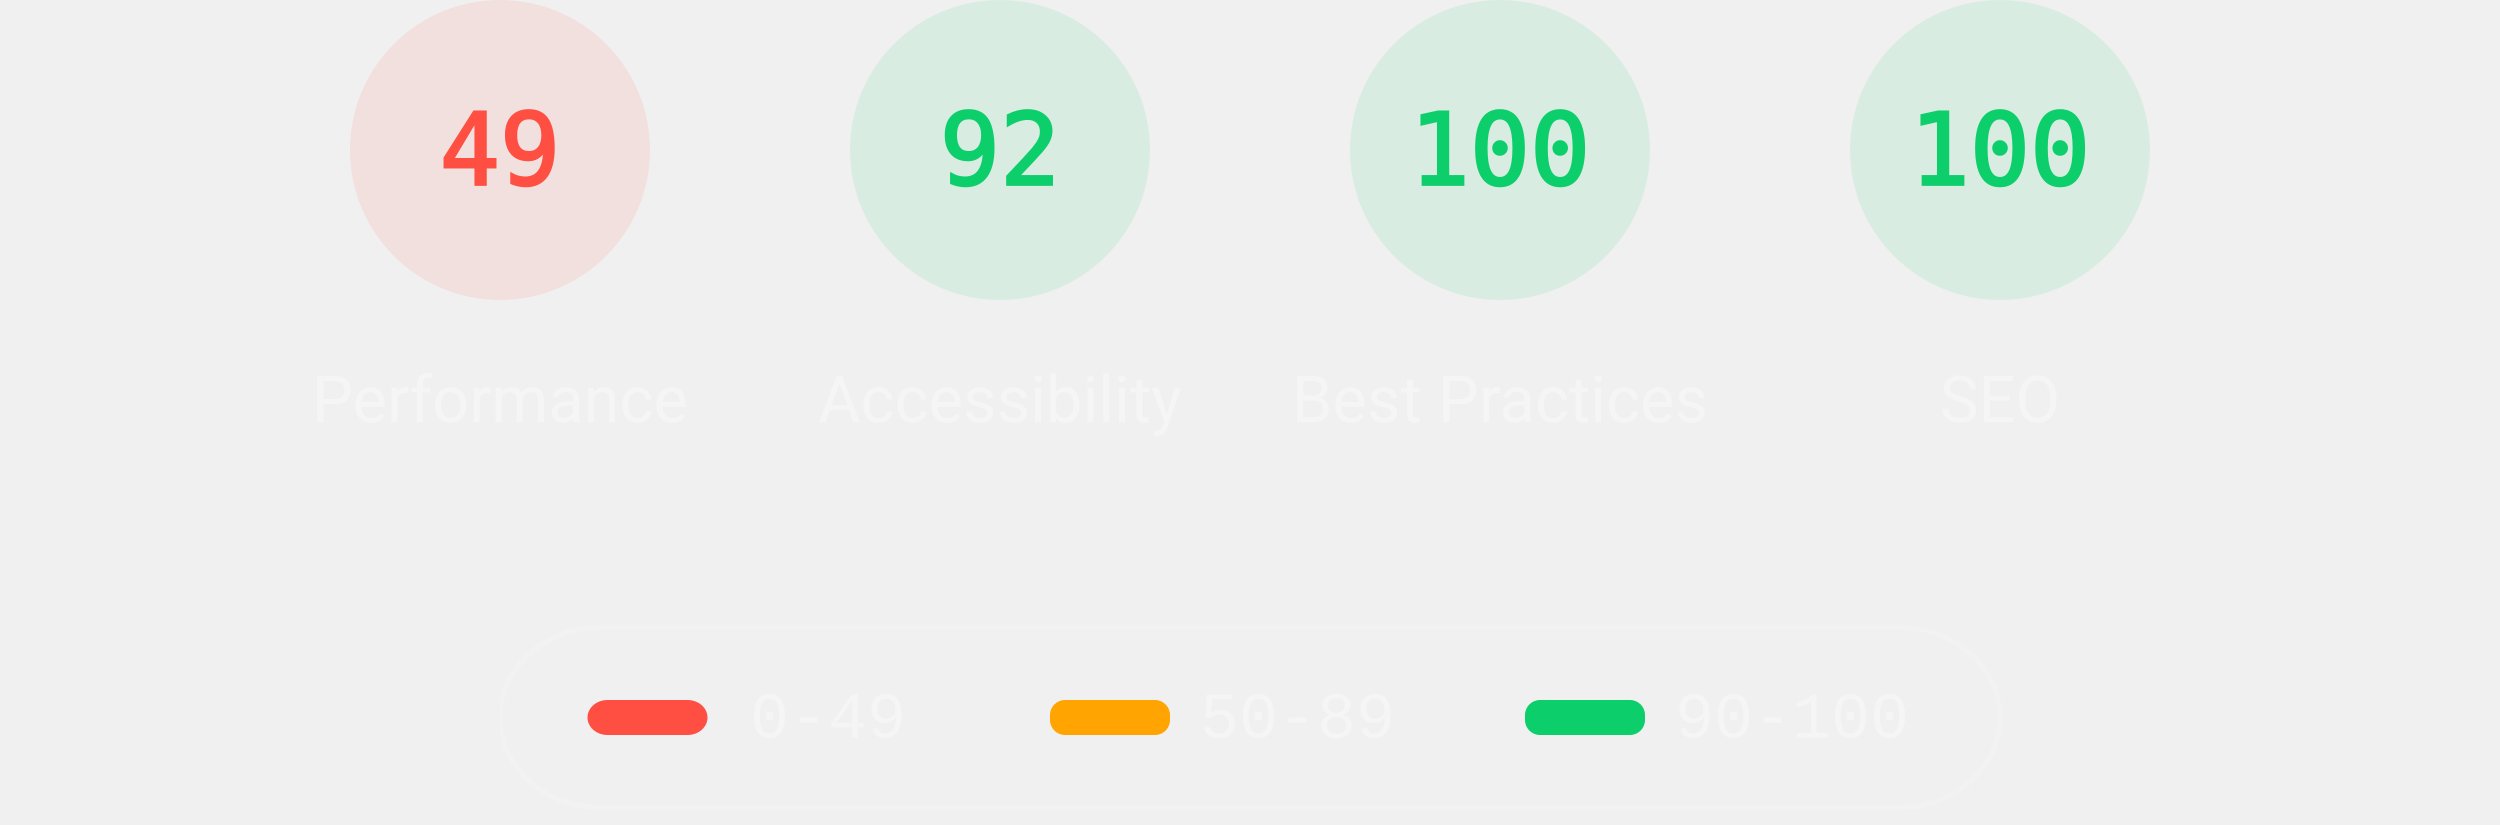
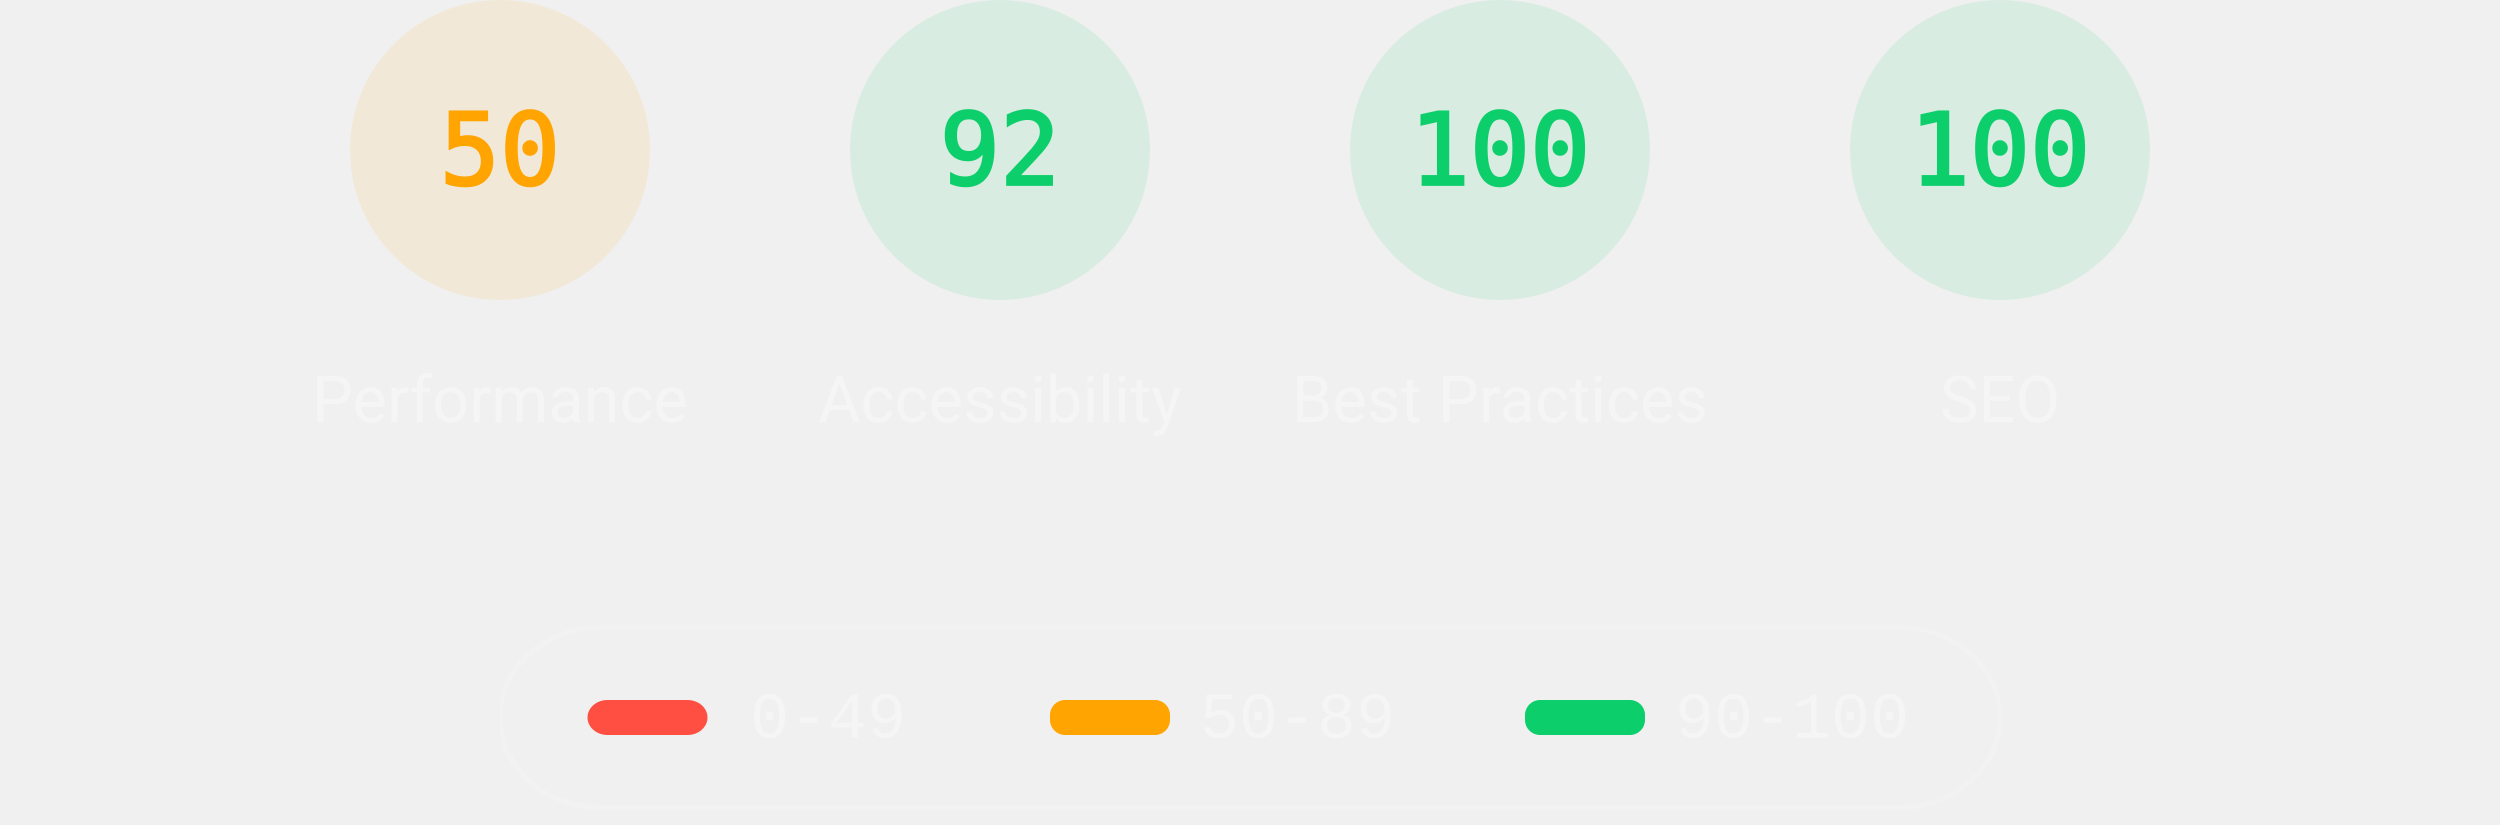
<svg xmlns="http://www.w3.org/2000/svg" class="theme--dark" fill="none" width="1000" height="330">
  <style>
			.gauge-base {
				opacity: 0.1
			}

			.gauge-arc {
				fill: none;
				animation-delay: 250ms;
				stroke-linecap: round;
				transform: rotate(-90deg);
				transform-origin: 100px 60px;
				animation: load-gauge 1s ease forwards
			}

			.guage-text {
				font-size: 40px;
				font-family: monospace;
				text-align: center
			}

			.guage-red {
				color: #ff4e42;
				fill: #ff4e42;
				stroke: #ff4e42
			}
			.guage-orange {
				color: #ffa400;
				fill: #ffa400;
				stroke: #ffa400
			}
			.guage-green {
				color: #0cce6b;
				fill: #0cce6b;
				stroke: #0cce6b
			}
			.theme--agnostic .guage-undefined {
				color: #5c5c5c;
				fill: #5c5c5c;
				stroke: #5c5c5c
			}
			.theme--light .guage-undefined {
				color: #1e1e1e;
				fill: #1e1e1e;
				stroke: #1e1e1e
			}
			.theme--dark .guage-undefined {
				color: #f5f5f5;
				fill: #f5f5f5;
				stroke: #f5f5f5
			}

			.guage-title {
				stroke: none;
				font-size: 26px;
				line-height: 26px;
				font-family: Roboto, Halvetica, Arial, sans-serif
			}
			.metric.guage-title {
				font-family: 'Courier New', Courier, monospace
			}
			.theme--agnostic .guage-title {
				color: #737373;
				fill: #737373
			}
			.theme--light .guage-title {
				color: #212121;
				fill: #212121
			}
			.theme--dark .guage-title {
				color: #f5f5f5;
				fill: #f5f5f5
			}

			@keyframes load-gauge {
				from {
					stroke-dasharray: 0 352.858
				}
			}
			.lh-gauge--pwa__disc {
				fill: #e0e0e0
			}
			.lh-gauge--pwa__logo {
				position: relative;
				fill: #b0b0b0
			}
			.lh-gauge--pwa__invisible {
				display: none
			}
			.lh-gauge--pwa__visible {
				display: inline
			}
			.guage-invisible {
				display: none
			}
			.lh-gauge--pwa__logo--primary-color {
				fill: #304ffe
			}
			.theme--agnostic .lh-gauge--pwa__logo--secondary-color {
				fill: #787878
			}
			.theme--light .lh-gauge--pwa__logo--secondary-color {
				fill: #3d3d3d
			}
			.theme--dark .lh-gauge--pwa__logo--secondary-color {
				fill: #d8b6b6
			}
			.theme--light #svg_2 {
				stroke: #00000022
			}
			.theme--agnostic #svg_2 {
				stroke: #616161
			}
			.theme--light #svg_2 {
				stroke: #00000022
			}
			.theme--dark #svg_2 {
				stroke: #f5f5f566
			}
		</style>
-   <svg class="guage-div guage-perf guage-red" viewBox="0 0 200 200" width="200" height="200" x="100" y="0">
-     <circle class="gauge-base" r="56" cx="100" cy="60" stroke-width="8" />
-     <circle class="gauge-arc guage-arc-1" r="56" cx="100" cy="60" stroke-width="8" style="stroke-dasharray: 172.41, 351.858;" />
-     <text class="guage-text" x="100px" y="60px" alignment-baseline="central" dominant-baseline="central" text-anchor="middle">49</text>
+   <svg class="guage-div guage-perf guage-orange" viewBox="0 0 200 200" width="200" height="200" x="100" y="0">
+     <circle class="gauge-base" r="56" cx="100" cy="60" stroke-width="8" />
+     <circle class="gauge-arc guage-arc-1" r="56" cx="100" cy="60" stroke-width="8" style="stroke-dasharray: 175.929, 351.858;" />
+     <text class="guage-text" x="100px" y="60px" alignment-baseline="central" dominant-baseline="central" text-anchor="middle">50</text>
    <text class="guage-title" x="100px" y="160px" alignment-baseline="central" dominant-baseline="central" text-anchor="middle">Performance</text>
  </svg>
  <svg class="guage-div guage-acc guage-green" viewBox="0 0 200 200" width="200" height="200" x="300" y="0">
    <circle class="gauge-base" r="56" cx="100" cy="60" stroke-width="8" />
    <circle class="gauge-arc guage-arc-2" r="56" cx="100" cy="60" stroke-width="8" style="stroke-dasharray: 323.709, 351.858;" />
    <text class="guage-text" x="100px" y="60px" alignment-baseline="central" dominant-baseline="central" text-anchor="middle">92</text>
    <text class="guage-title" x="100px" y="160px" alignment-baseline="central" dominant-baseline="central" text-anchor="middle">Accessibility</text>
  </svg>
  <svg class="guage-div guage-best guage-green" viewBox="0 0 200 200" width="200" height="200" x="500" y="0">
    <circle class="gauge-base" r="56" cx="100" cy="60" stroke-width="8" />
    <circle class="gauge-arc guage-arc-3" r="56" cx="100" cy="60" stroke-width="8" style="stroke-dasharray: 351.858, 351.858;" />
    <text class="guage-text" x="100px" y="60px" alignment-baseline="central" dominant-baseline="central" text-anchor="middle">100</text>
    <text class="guage-title" x="100px" y="160px" alignment-baseline="central" dominant-baseline="central" text-anchor="middle">Best Practices</text>
  </svg>
  <svg class="guage-div guage-seo guage-green" viewBox="0 0 200 200" width="200" height="200" x="700" y="0">
    <circle class="gauge-base" r="56" cx="100" cy="60" stroke-width="8" />
    <circle class="gauge-arc guage-arc-4" r="56" cx="100" cy="60" stroke-width="8" style="stroke-dasharray: 351.858, 351.858;" />
    <text class="guage-text" x="100px" y="60px" alignment-baseline="central" dominant-baseline="central" text-anchor="middle">100</text>
    <text class="guage-title" x="100px" y="160px" alignment-baseline="central" dominant-baseline="central" text-anchor="middle">SEO</text>
  </svg>
  <svg class="guage-div guage-pwa guage-invisible" viewBox="0 0 200 200" width="200" height="200" x="900" y="0">
    <svg viewBox="0 0 60 60" width="112" height="112" x="44" y="4">
      <defs>
        <linearGradient id="lh-gauge--pwa__check-circle__gradient-0" x1="50%" y1="0%" x2="50%" y2="100%">
          <stop stop-color="#00C852" offset="0%" />
          <stop stop-color="#009688" offset="100%" />
        </linearGradient>
        <linearGradient id="lh-gauge--pwa__installable__shadow-gradient-0" x1="76.056%" x2="24.111%" y1="82.995%" y2="24.735%">
          <stop stop-color="#A5D6A7" offset="0%" />
          <stop stop-color="#80CBC4" offset="100%" />
        </linearGradient>
        <linearGradient id="lh-gauge--pwa__fast-reliable__shadow-gradient-0" x1="76.056%" y1="82.995%" x2="25.678%" y2="26.493%">
          <stop stop-color="#64B5F6" offset="0%" />
          <stop stop-color="#2979FF" offset="100%" />
        </linearGradient>
        <g id="lh-gauge--pwa__fast-reliable-badge-0">
          <circle fill="#FFFFFF" cx="10" cy="10" r="10" />
          <path fill="#304FFE" d="M10 3.58l5.25 2.34v3.5c0 3.23-2.24 6.26-5.25 7-3.01-.74-5.25-3.77-5.25-7v-3.5L10 3.58zm-.47 10.74l2.76-4.83.03-.07c.04-.08 0-.24-.22-.24h-1.64l.47-3.26h-.47l-2.7 4.77c-.02.01.05-.1-.04.05-.09.16-.1.31.18.31h1.63l-.47 3.27h.47z" />
        </g>
        <g id="lh-gauge--pwa__installable-badge-0">
          <circle fill="#FFFFFF" cx="10" cy="10" r="10" />
          <path fill="#009688" d="M10 4.167A5.835 5.835 0 0 0 4.167 10 5.835 5.835 0 0 0 10 15.833 5.835 5.835 0 0 0 15.833 10 5.835 5.835 0 0 0 10 4.167zm2.917 6.416h-2.334v2.334H9.417v-2.334H7.083V9.417h2.334V7.083h1.166v2.334h2.334v1.166z" />
        </g>
      </defs>
      <g stroke="none" fill-rule="nonzero">
        <circle class="lh-gauge--pwa__disc" cx="30" cy="30" r="30" />
        <g class="lh-gauge--pwa__logo">
          <path d="M35.66 19.39l.7-1.75h2L37.4 15 38.6 12l3.4 9h-2.51l-.58-1.61z" />
          <path d="M33.52 21l3.65-9h-2.42l-2.5 5.82L30.5 12h-1.86l-1.9 5.82-1.35-2.65-1.21 3.72L25.4 21h2.38l1.72-5.2 1.64 5.2z" />
          <path fill-rule="nonzero" d="M20.3 17.91h1.48c.45 0 .85-.05 1.2-.15l.39-1.18 1.07-3.3a2.64 2.64 0 0 0-.28-.37c-.55-.6-1.36-.91-2.42-.91H18v9h2.3V17.9zm1.96-3.84c.22.22.33.5.33.87 0 .36-.1.65-.29.87-.2.23-.59.35-1.15.35h-.86v-2.41h.87c.52 0 .89.1 1.1.32z" />
        </g>
        <rect class="lh-gauge--pwa__component lh-gauge--pwa__na-line lh-gauge--pwa__invisible" fill="#FFFFFF" x="20" y="32" width="20" height="4" rx="2" />
        <g class="lh-gauge--pwa__component lh-gauge--pwa__fast-reliable-badge lh-gauge--pwa__invisible" transform="translate(20, 29)">
          <path fill="url(#lh-gauge--pwa__fast-reliable__shadow-gradient-0)" d="M33.63 19.49A30 30 0 0 1 16.2 30.36L3 17.14 17.14 3l16.49 16.49z" />
          <use href="#lh-gauge--pwa__fast-reliable-badge-0" />
        </g>
        <g class="lh-gauge--pwa__component lh-gauge--pwa__installable-badge lh-gauge--pwa__invisible" transform="translate(20, 29)">
          <path fill="url(#lh-gauge--pwa__installable__shadow-gradient-0)" d="M33.629 19.487c-4.272 5.453-10.391 9.39-17.415 10.869L3 17.142 17.142 3 33.63 19.487z" />
          <use href="#lh-gauge--pwa__installable-badge-0" />
        </g>
        <g class="lh-gauge--pwa__component lh-gauge--pwa__fast-reliable-installable-badges lh-gauge--pwa__invisible">
          <g transform="translate(8, 29)">
            <path fill="url(#lh-gauge--pwa__fast-reliable__shadow-gradient-0)" d="M16.321 30.463L3 17.143 17.142 3l22.365 22.365A29.864 29.864 0 0 1 22 31c-1.942 0-3.84-.184-5.679-.537z" />
            <use href="#lh-gauge--pwa__fast-reliable-badge-0" />
          </g>
          <g transform="translate(32, 29)">
            <path fill="url(#lh-gauge--pwa__installable__shadow-gradient-0)" d="M25.982 11.84a30.107 30.107 0 0 1-13.08 15.203L3 17.143 17.142 3l8.84 8.84z" />
            <use href="#lh-gauge--pwa__installable-badge-0" />
          </g>
        </g>
        <g class="lh-gauge--pwa__component lh-gauge--pwa__check-circle lh-gauge--pwa__invisible" transform="translate(18, 28)">
          <circle fill="#FFFFFF" cx="12" cy="12" r="12" />
          <path fill="url(#lh-gauge--pwa__check-circle__gradient-0)" d="M12 2a10 10 0 1 0 0 20 10 10 0 0 0 0-20zm-2 15l-5-5 1.41-1.41L10 14.17l7.59-7.59L19 8l-9 9z" />
        </g>
      </g>
    </svg>
    <text class="guage-title" y="160px" alignment-baseline="central" dominant-baseline="central" text-anchor="middle">
      <tspan x="100px" dy="-6px">Progressive</tspan>
      <tspan x="100px" dy="30px">Web App</tspan>
    </text>
  </svg>
  <svg width="604" height="76" x="200" y="250">
    <g>
      <rect fill="none" id="canvas_background" height="80" width="604" y="-1" x="-1" />
      <g display="none" overflow="visible" y="0" x="0" height="100%" width="100%" id="canvasGrid">
        <rect fill="url(#gridpattern)" stroke-width="0" y="0" x="0" height="100%" width="100%" />
      </g>
    </g>
    <g>
      <rect fill-opacity="0" stroke-width="2" rx="40" id="svg_2" height="72" width="600" y="1" x="0" fill="#000000" />
      <rect stroke="#000" rx="8" id="svg_3" height="14" width="48" y="30" x="35" stroke-opacity="null" stroke-width="0" fill="#ff4e42" />
      <rect stroke="#000" rx="6" id="svg_4" height="14" width="48" y="30" x="220" stroke-opacity="null" stroke-width="0" fill="#ffa400" />
      <rect stroke="#000" rx="6" id="svg_5" height="14" width="48" y="30" x="410" stroke-opacity="null" stroke-width="0" fill="#0cce6b" />
      <text class="metric guage-title" xml:space="preserve" text-anchor="start" font-size="26" id="svg_6" y="45" x="100" stroke-opacity="null" stroke-width="0" stroke="#000">0-49</text>
      <text class="metric guage-title" xml:space="preserve" text-anchor="start" font-size="26" id="svg_7" y="45" x="280" stroke-opacity="null" stroke-width="0" stroke="#000">50-89</text>
      <text class="metric guage-title" xml:space="preserve" text-anchor="start" font-size="26" id="svg_8" y="45" x="470" stroke-opacity="null" stroke-width="0" stroke="#000">90-100</text>
    </g>
  </svg>
</svg>
